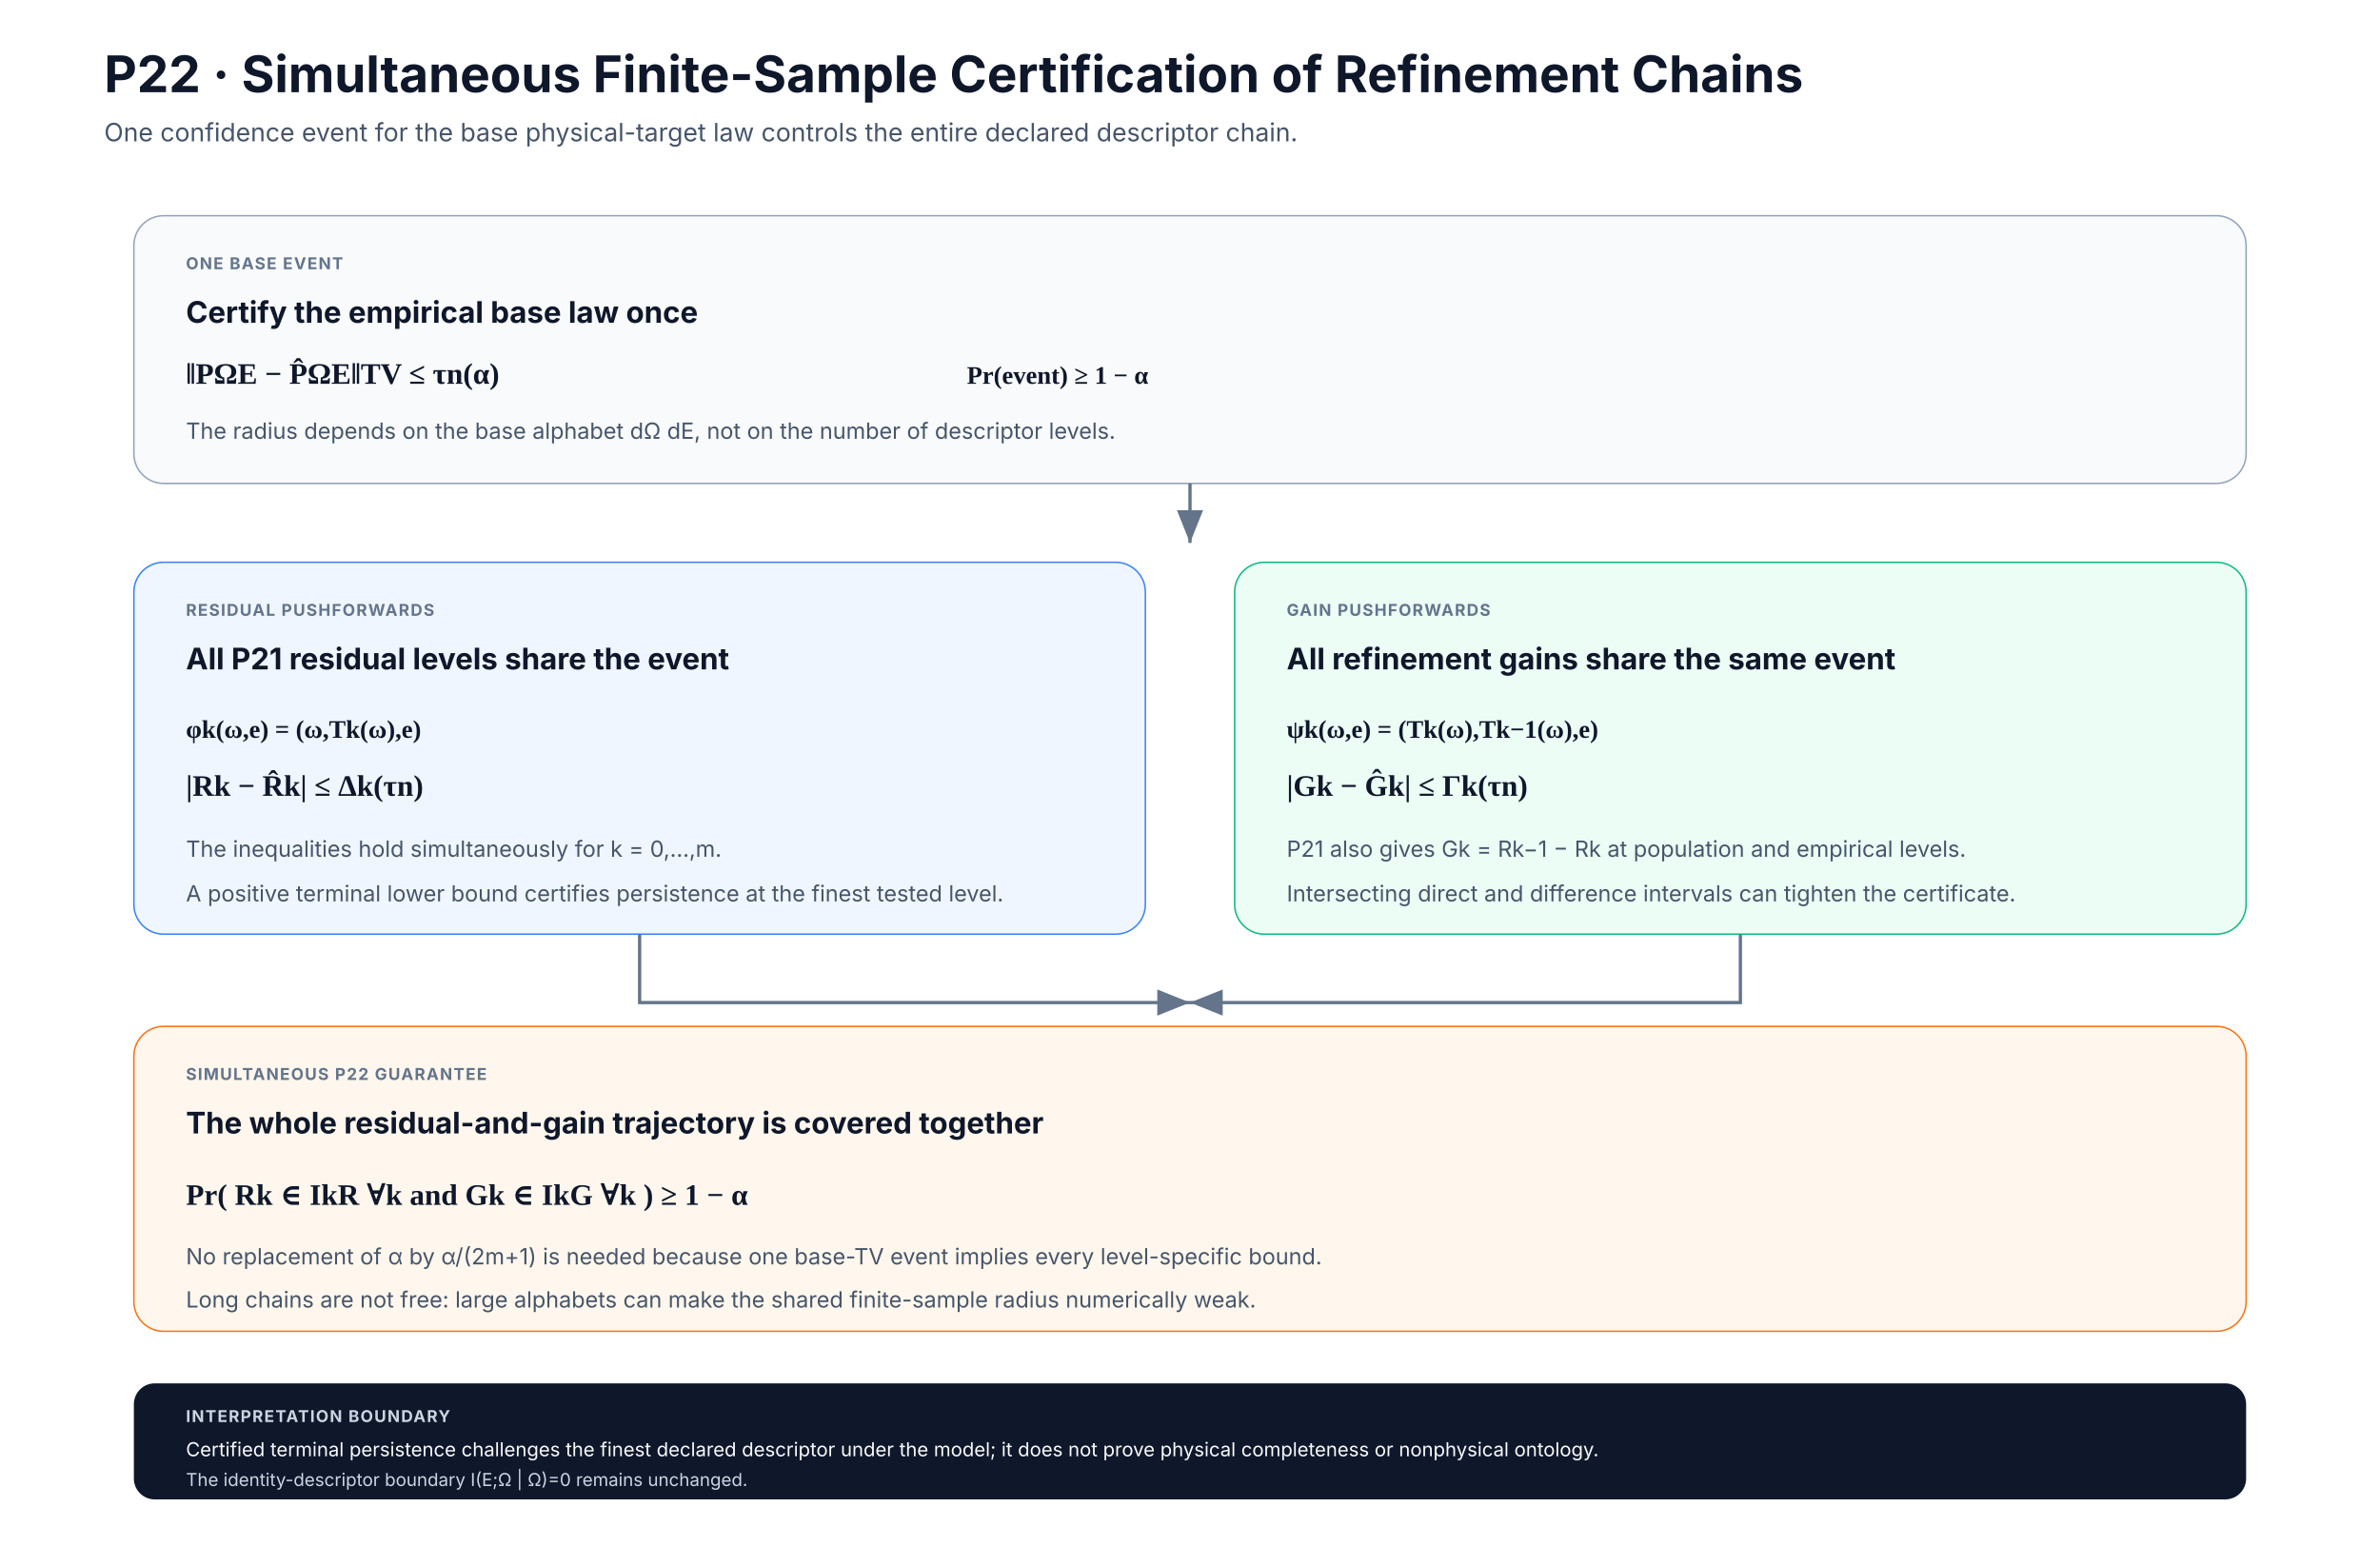
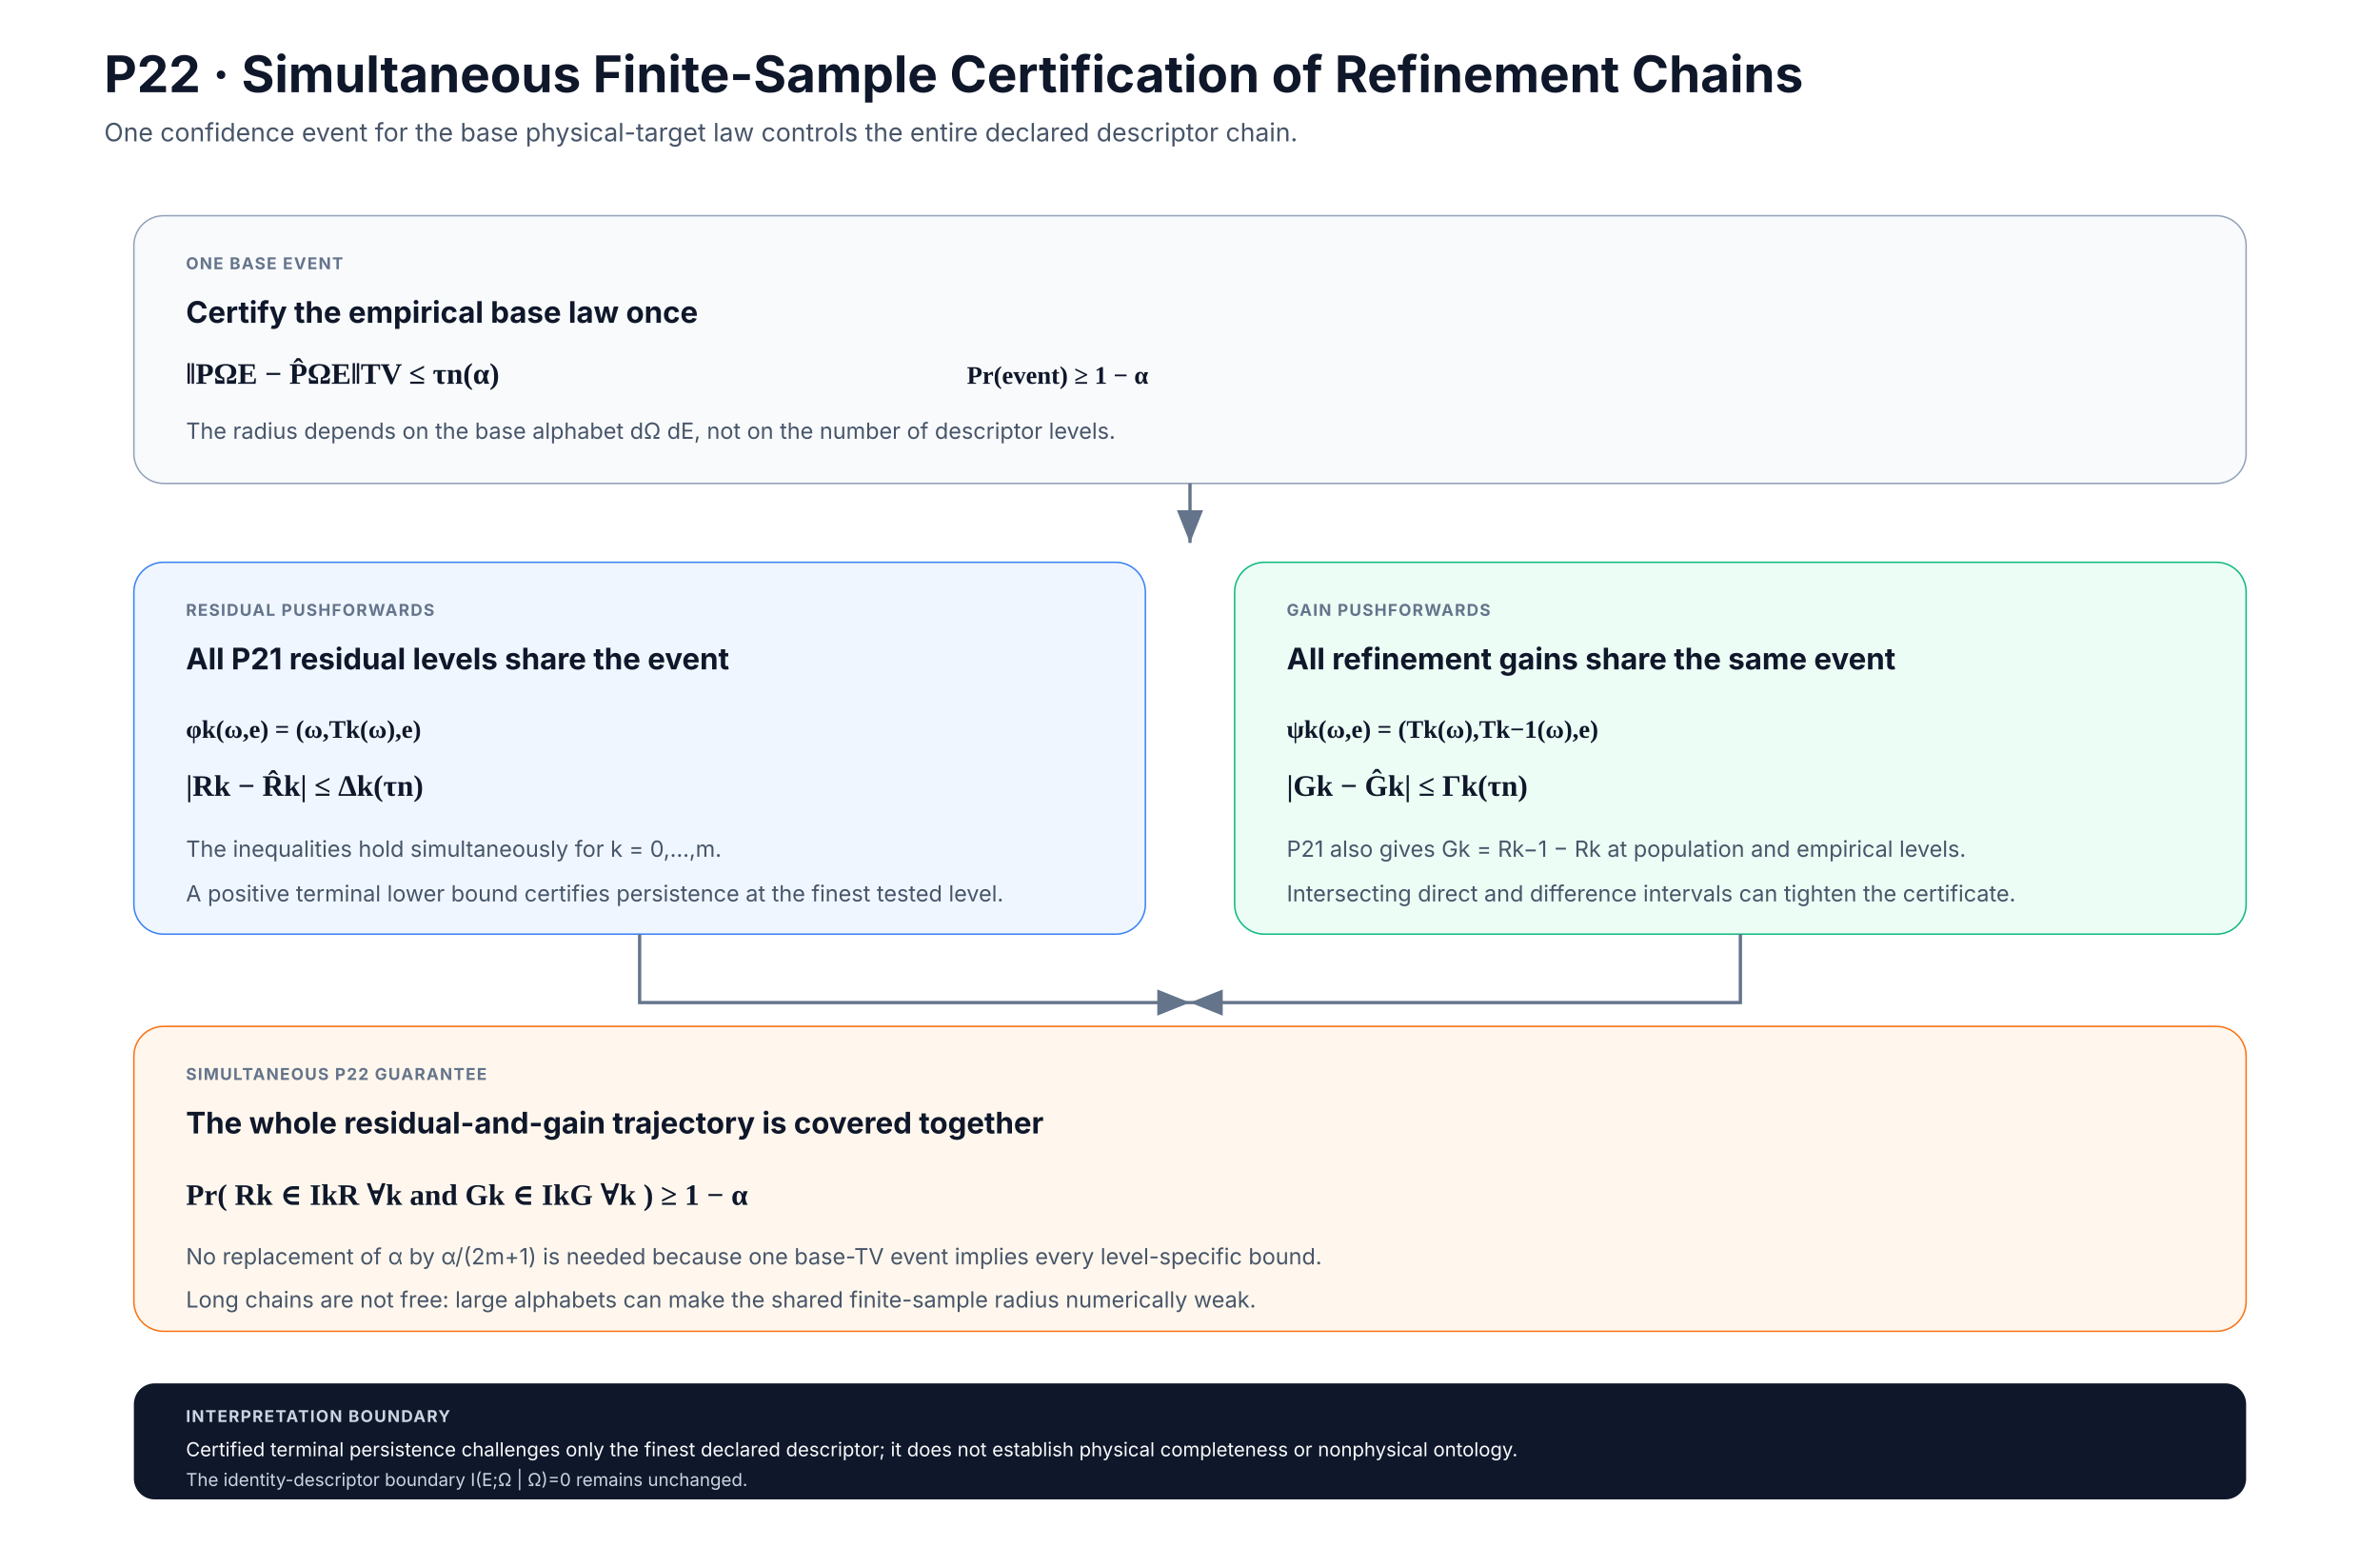
<svg xmlns="http://www.w3.org/2000/svg" width="1600" height="1040" viewBox="0 0 1600 1040" role="img" aria-labelledby="title desc">
  <defs>
    <marker id="arrow" markerWidth="12" markerHeight="12" refX="10" refY="4" orient="auto">
      <path d="M0 0 L0 8 L10 4 z" fill="#64748b" />
    </marker>
    <style>
      .title{font:700 34px Inter,Segoe UI,Arial,sans-serif;fill:#0f172a}
      .subtitle{font:400 17px Inter,Segoe UI,Arial,sans-serif;fill:#475569}
      .label{font:700 11px Inter,Segoe UI,Arial,sans-serif;letter-spacing:.8px;fill:#64748b}
      .head{font:700 20px Inter,Segoe UI,Arial,sans-serif;fill:#0f172a}
      .body{font:400 15px Inter,Segoe UI,Arial,sans-serif;fill:#475569}
      .eq{font:600 20px Georgia,'Times New Roman',serif;fill:#0f172a}
      .eqsmall{font:600 17px Georgia,'Times New Roman',serif;fill:#0f172a}
      .arrow{stroke:#64748b;stroke-width:2.2;fill:none;marker-end:url(#arrow)}
    </style>
  </defs>
  <rect width="1600" height="1040" fill="#ffffff" />
  <text x="70" y="62" class="title">P22 · Simultaneous Finite-Sample Certification of Refinement Chains</text>
  <text x="70" y="95" class="subtitle">One confidence event for the base physical-target law controls the entire declared descriptor chain.</text>
  <rect x="90" y="145" width="1420" height="180" rx="20" fill="#f8fafc" stroke="#94a3b8" />
  <text x="125" y="181" class="label">ONE BASE EVENT</text>
  <text x="125" y="217" class="head">Certify the empirical base law once</text>
  <text x="125" y="258" class="eq">‖PΩE − P̂ΩE‖TV ≤ τn(α)</text>
  <text x="650" y="258" class="eqsmall">Pr(event) ≥ 1 − α</text>
  <text x="125" y="295" class="body">The radius depends on the base alphabet dΩ dE, not on the number of descriptor levels.</text>
  <path class="arrow" d="M800 325 V365" />
  <rect x="90" y="378" width="680" height="250" rx="20" fill="#eff6ff" stroke="#3b82f6" />
  <text x="125" y="414" class="label">RESIDUAL PUSHFORWARDS</text>
  <text x="125" y="450" class="head">All P21 residual levels share the event</text>
  <text x="125" y="496" class="eqsmall">φk(ω,e) = (ω,Tk(ω),e)</text>
  <text x="125" y="535" class="eq">|Rk − R̂k| ≤ Δk(τn)</text>
  <text x="125" y="576" class="body">The inequalities hold simultaneously for k = 0,…,m.</text>
  <text x="125" y="606" class="body">A positive terminal lower bound certifies persistence at the finest tested level.</text>
  <rect x="830" y="378" width="680" height="250" rx="20" fill="#ecfdf5" stroke="#10b981" />
  <text x="865" y="414" class="label">GAIN PUSHFORWARDS</text>
  <text x="865" y="450" class="head">All refinement gains share the same event</text>
  <text x="865" y="496" class="eqsmall">ψk(ω,e) = (Tk(ω),Tk−1(ω),e)</text>
  <text x="865" y="535" class="eq">|Gk − Ĝk| ≤ Γk(τn)</text>
  <text x="865" y="576" class="body">P21 also gives Gk = Rk−1 − Rk at population and empirical levels.</text>
  <text x="865" y="606" class="body">Intersecting direct and difference intervals can tighten the certificate.</text>
  <path class="arrow" d="M430 628 V674 H800" />
  <path class="arrow" d="M1170 628 V674 H800" />
  <rect x="90" y="690" width="1420" height="205" rx="20" fill="#fff7ed" stroke="#f97316" />
  <text x="125" y="726" class="label">SIMULTANEOUS P22 GUARANTEE</text>
  <text x="125" y="762" class="head">The whole residual-and-gain trajectory is covered together</text>
  <text x="125" y="810" class="eq">Pr( Rk ∈ IkR ∀k  and  Gk ∈ IkG ∀k ) ≥ 1 − α</text>
  <text x="125" y="850" class="body">No replacement of α by α/(2m+1) is needed because one base-TV event implies every level-specific bound.</text>
  <text x="125" y="879" class="body">Long chains are not free: large alphabets can make the shared finite-sample radius numerically weak.</text>
  <rect x="90" y="930" width="1420" height="78" rx="14" fill="#0f172a" />
  <text x="125" y="956" style="font:700 11px Inter,Segoe UI,Arial,sans-serif;letter-spacing:.8px;fill:#cbd5e1">INTERPRETATION BOUNDARY</text>
-   <text x="125" y="979" style="font:400 13px Inter,Segoe UI,Arial,sans-serif;fill:#f8fafc">Certified terminal persistence challenges the finest declared descriptor under the model; it does not prove physical completeness or nonphysical ontology.</text>
+   <text x="125" y="979" style="font:400 13px Inter,Segoe UI,Arial,sans-serif;fill:#f8fafc">Certified terminal persistence challenges only the finest declared descriptor; it does not establish physical completeness or nonphysical ontology.</text>
  <text x="125" y="999" style="font:400 12px Inter,Segoe UI,Arial,sans-serif;fill:#cbd5e1">The identity-descriptor boundary I(E;Ω | Ω)=0 remains unchanged.</text>
</svg>
